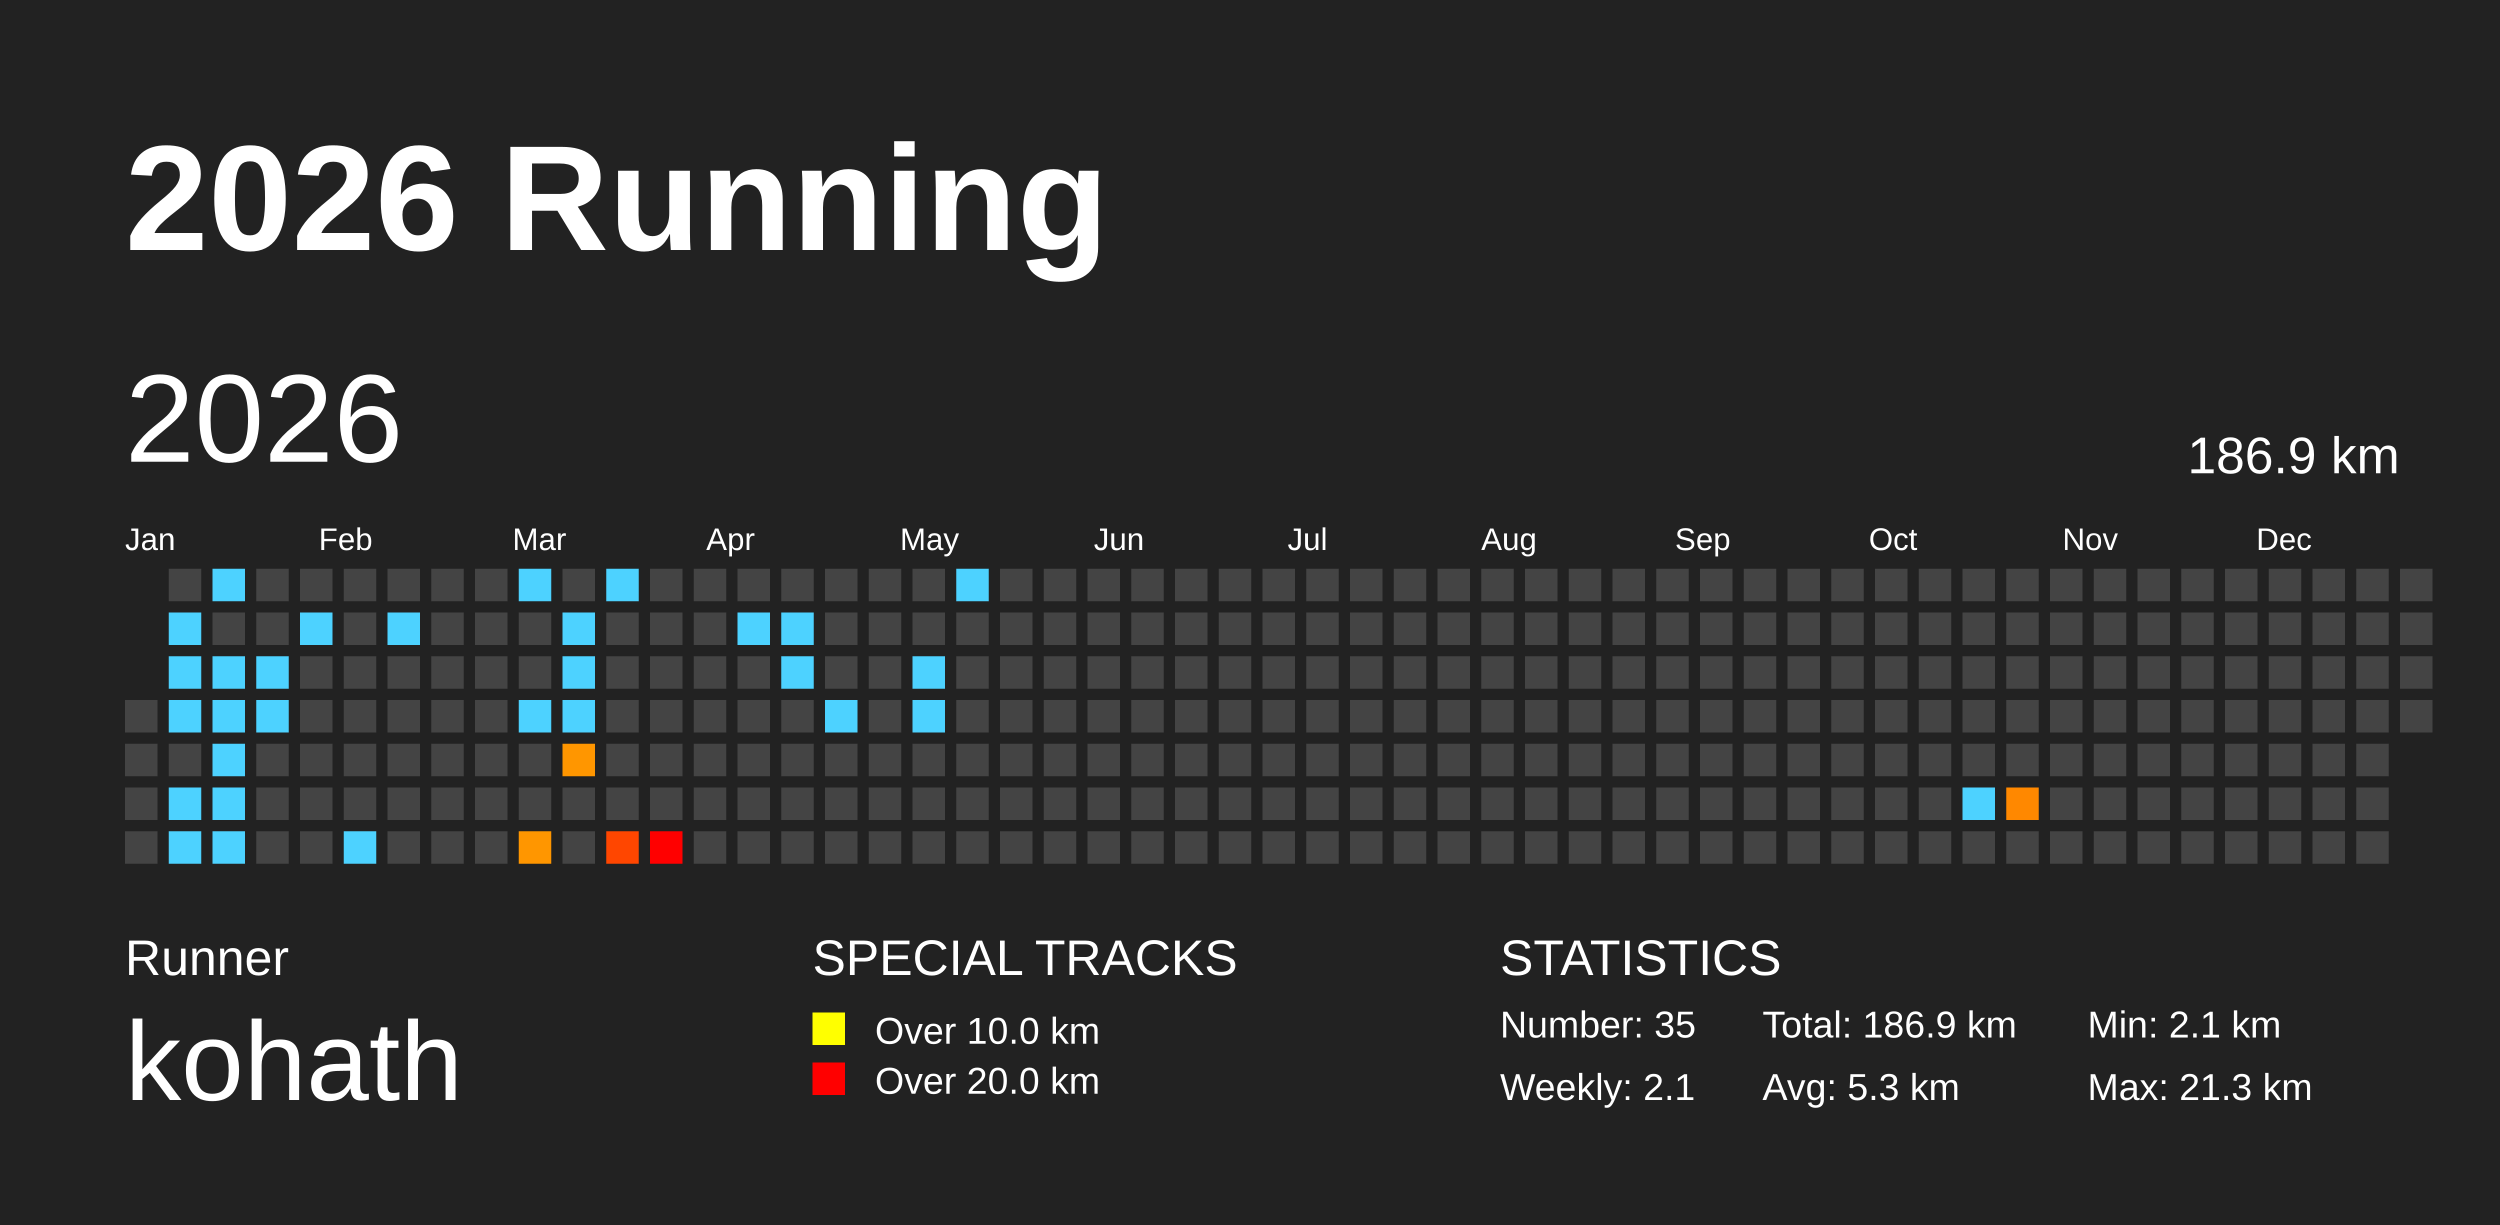
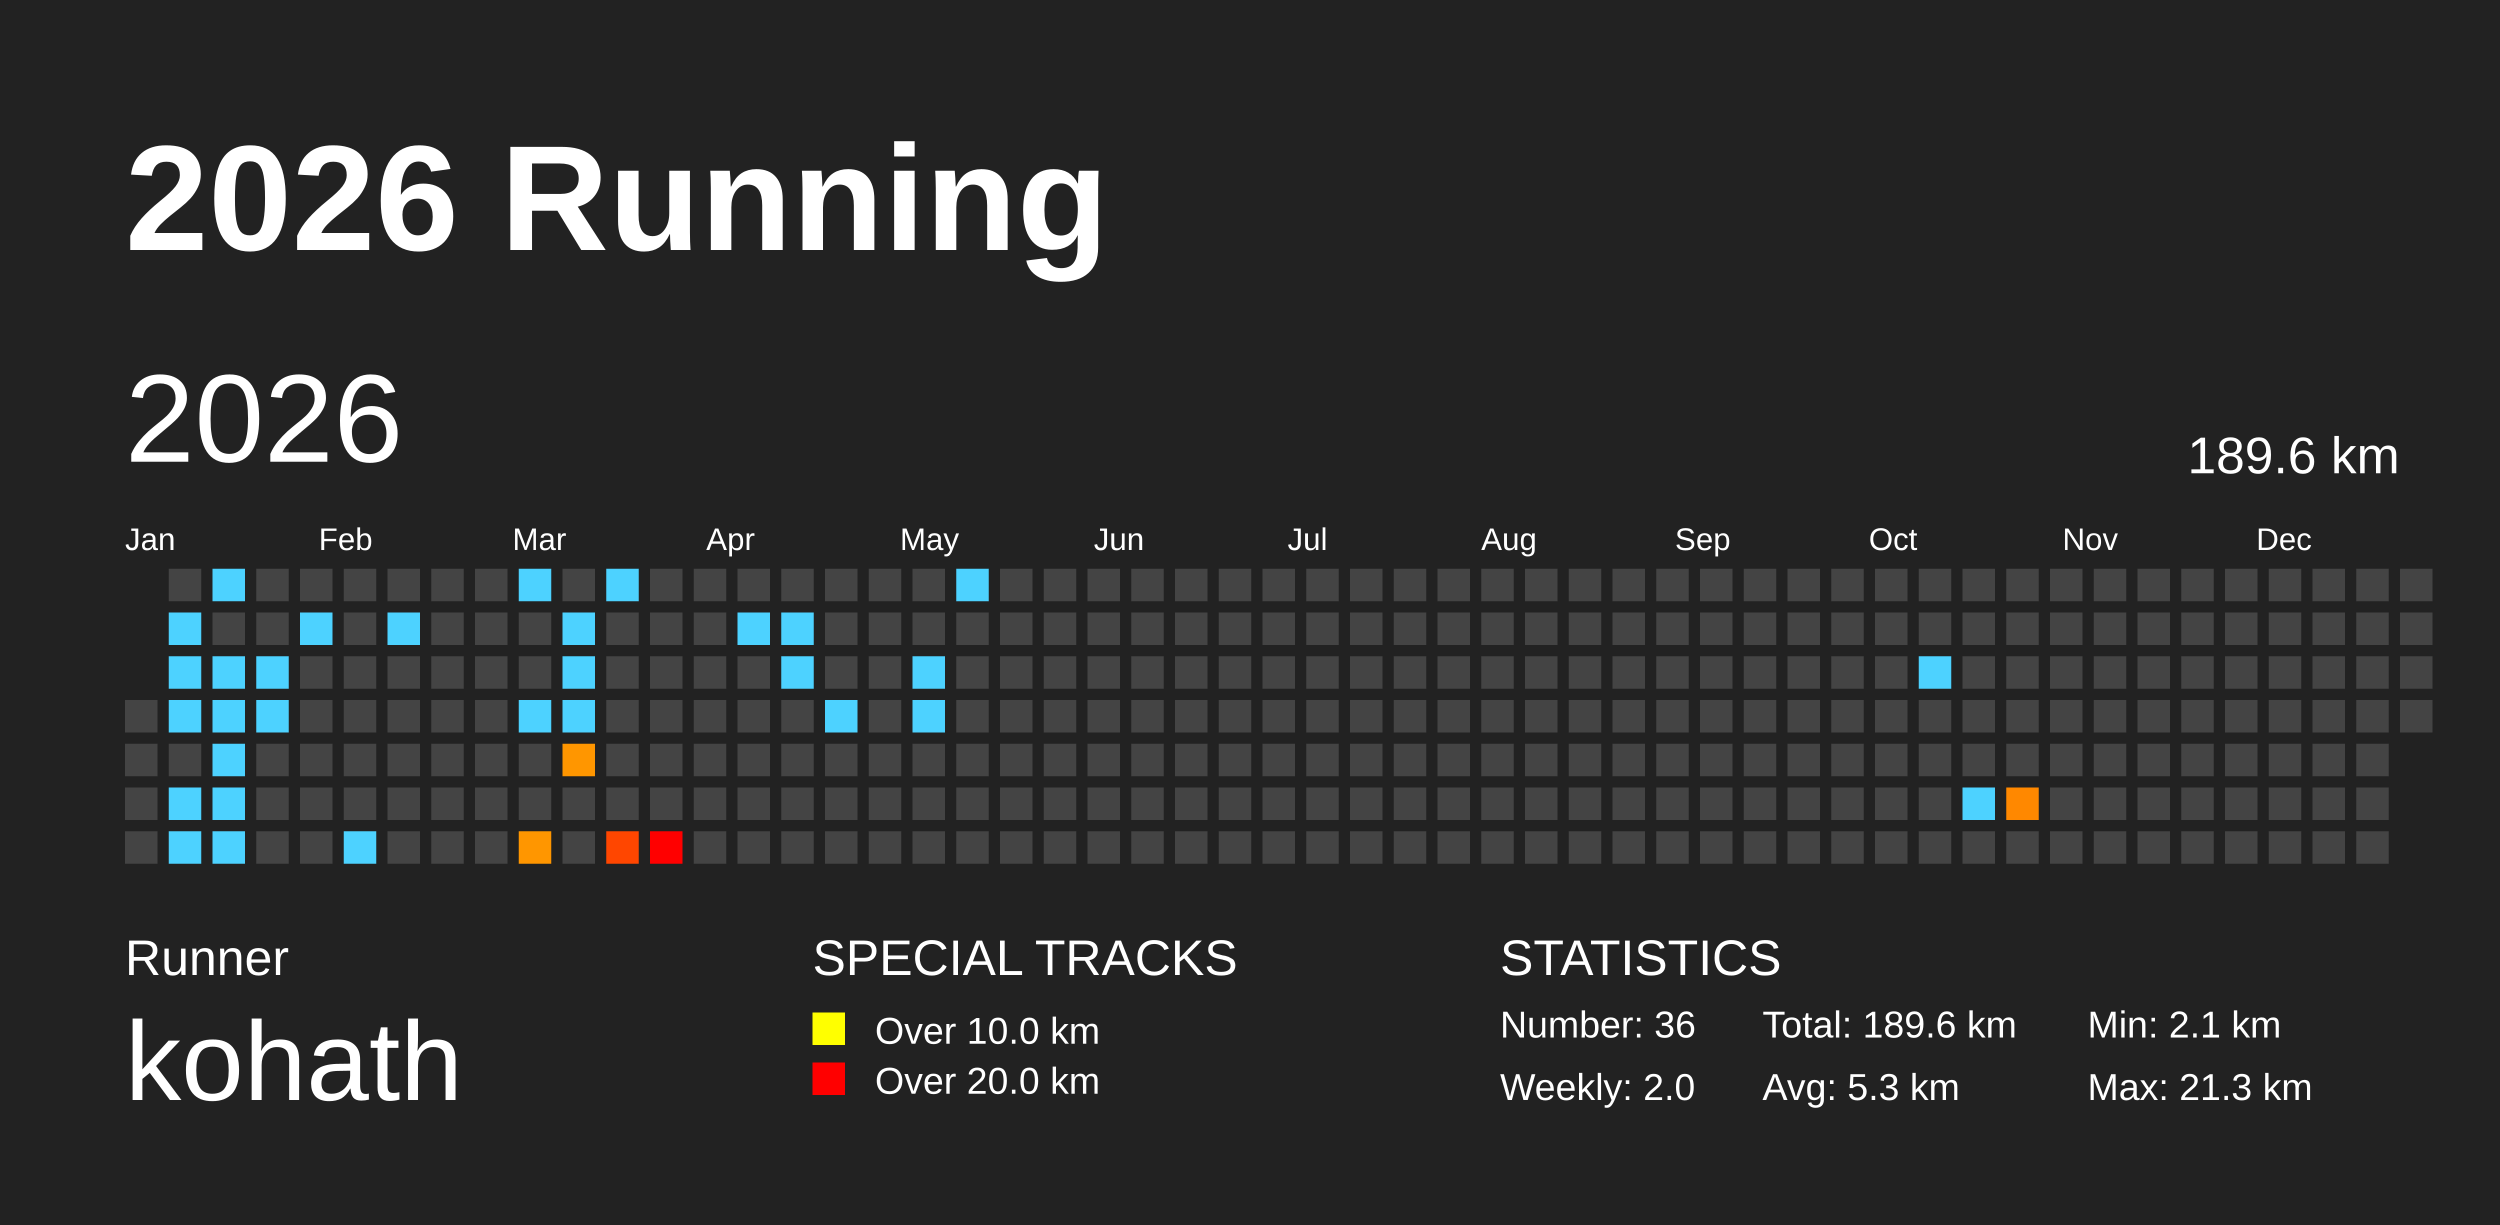
<svg xmlns="http://www.w3.org/2000/svg" baseProfile="full" height="98mm" version="1.1" viewBox="0,0,200,98" width="200mm">
  <defs>
    <pattern height="2" id="indoor-stripe" patternUnits="userSpaceOnUse" width="2">
      <line stroke="white" stroke-opacity="0.45" stroke-width="0.5" x1="0" x2="2" y1="2" y2="0" />
    </pattern>
  </defs>
  <rect fill="#222222" height="98" width="200" x="0" y="0" />
  <text fill="#FFFFFF" style="font-size:12px; font-family:Arial; font-weight:bold;" x="10" y="20">2026 Running</text>
  <text fill="#FFFFFF" style="font-size:4px; font-family:Arial" x="10" y="78">Runner</text>
  <text fill="#FFFFFF" style="font-size:9px; font-family:Arial" x="10" y="88">kohath</text>
  <text fill="#FFFFFF" style="font-size:4px; font-family:Arial" x="65" y="78">SPECIAL TRACKS</text>
  <rect fill="yellow" height="2.6" width="2.6" x="65" y="81" />
  <text fill="#FFFFFF" style="font-size:3px; font-family:Arial" x="70" y="83.5">Over 10.0 km</text>
  <rect fill="red" height="2.6" width="2.6" x="65" y="85" />
  <text fill="#FFFFFF" style="font-size:3px; font-family:Arial" x="70" y="87.5">Over 20.0 km</text>
  <text fill="#FFFFFF" style="font-size:4px; font-family:Arial" x="120" y="78">STATISTICS</text>
-   <text fill="#FFFFFF" style="font-size:3px; font-family:Arial" x="120" y="83">Number: 35</text>
-   <text fill="#FFFFFF" style="font-size:3px; font-family:Arial" x="120" y="88">Weekly: 2.1</text>
-   <text fill="#FFFFFF" style="font-size:3px; font-family:Arial" x="141" y="83">Total: 186.9 km</text>
+   <text fill="#FFFFFF" style="font-size:3px; font-family:Arial" x="120" y="83">Number: 36</text>
+   <text fill="#FFFFFF" style="font-size:3px; font-family:Arial" x="120" y="88">Weekly: 2.0</text>
+   <text fill="#FFFFFF" style="font-size:3px; font-family:Arial" x="141" y="83">Total: 189.6 km</text>
  <text fill="#FFFFFF" style="font-size:3px; font-family:Arial" x="141" y="88">Avg: 5.3 km</text>
  <text fill="#FFFFFF" style="font-size:3px; font-family:Arial" x="167" y="83">Min: 2.1 km</text>
  <text fill="#FFFFFF" style="font-size:3px; font-family:Arial" x="167" y="88">Max: 21.3 km</text>
  <text dominant-baseline="hanging" fill="#FFFFFF" style="font-size:10.0px; font-family:Arial;" x="10" y="30">2026</text>
-   <text dominant-baseline="hanging" fill="#FFFFFF" style="font-size:4.125px; font-family:Arial;" x="175" y="35">186.9 km</text>
+   <text dominant-baseline="hanging" fill="#FFFFFF" style="font-size:4.125px; font-family:Arial;" x="175" y="35">189.6 km</text>
  <text fill="#FFFFFF" style="font-size:2.5px; font-family:Arial" x="10.0" y="44">Jan</text>
  <text fill="#FFFFFF" style="font-size:2.5px; font-family:Arial" x="25.5" y="44">Feb</text>
  <text fill="#FFFFFF" style="font-size:2.5px; font-family:Arial" x="41.0" y="44">Mar</text>
  <text fill="#FFFFFF" style="font-size:2.5px; font-family:Arial" x="56.5" y="44">Apr</text>
  <text fill="#FFFFFF" style="font-size:2.5px; font-family:Arial" x="72.0" y="44">May</text>
  <text fill="#FFFFFF" style="font-size:2.5px; font-family:Arial" x="87.5" y="44">Jun</text>
  <text fill="#FFFFFF" style="font-size:2.5px; font-family:Arial" x="103.0" y="44">Jul</text>
  <text fill="#FFFFFF" style="font-size:2.5px; font-family:Arial" x="118.5" y="44">Aug</text>
  <text fill="#FFFFFF" style="font-size:2.5px; font-family:Arial" x="134.0" y="44">Sep</text>
  <text fill="#FFFFFF" style="font-size:2.5px; font-family:Arial" x="149.5" y="44">Oct</text>
  <text fill="#FFFFFF" style="font-size:2.5px; font-family:Arial" x="165.0" y="44">Nov</text>
  <text fill="#FFFFFF" style="font-size:2.5px; font-family:Arial" x="180.5" y="44">Dec</text>
  <rect fill="#444444" height="2.6" width="2.6" x="10.0" y="56.0" />
  <rect fill="#444444" height="2.6" width="2.6" x="10.0" y="59.5" />
  <rect fill="#444444" height="2.6" width="2.6" x="10.0" y="63.0" />
  <rect fill="#444444" height="2.6" width="2.6" x="10.0" y="66.5" />
  <rect fill="#444444" height="2.6" width="2.6" x="13.5" y="45.5" />
  <rect fill="#4dd2ff" height="2.6" width="2.6" x="13.5" y="49.0" />
  <rect fill="#4dd2ff" height="2.6" width="2.6" x="13.5" y="52.5" />
  <rect fill="#4dd2ff" height="2.6" width="2.6" x="13.5" y="56.0" />
  <rect fill="#444444" height="2.6" width="2.6" x="13.5" y="59.5" />
  <rect fill="#4dd2ff" height="2.6" width="2.6" x="13.5" y="63.0" />
  <rect fill="#4dd2ff" height="2.6" width="2.6" x="13.5" y="66.5" />
  <rect fill="#4dd2ff" height="2.6" width="2.6" x="17.0" y="45.5" />
  <rect fill="#444444" height="2.6" width="2.6" x="17.0" y="49.0" />
  <rect fill="#4dd2ff" height="2.6" width="2.6" x="17.0" y="52.5" />
  <rect fill="#4dd2ff" height="2.6" width="2.6" x="17.0" y="56.0" />
  <rect fill="#4dd2ff" height="2.6" width="2.6" x="17.0" y="59.5" />
  <rect fill="#4dd2ff" height="2.6" width="2.6" x="17.0" y="63.0" />
  <rect fill="#4dd2ff" height="2.6" width="2.6" x="17.0" y="66.5" />
  <rect fill="#444444" height="2.6" width="2.6" x="20.5" y="45.5" />
  <rect fill="#444444" height="2.6" width="2.6" x="20.5" y="49.0" />
  <rect fill="#4dd2ff" height="2.6" width="2.6" x="20.5" y="52.5" />
  <rect fill="#4dd2ff" height="2.6" width="2.6" x="20.5" y="56.0" />
  <rect fill="#444444" height="2.6" width="2.6" x="20.5" y="59.5" />
  <rect fill="#444444" height="2.6" width="2.6" x="20.5" y="63.0" />
  <rect fill="#444444" height="2.6" width="2.6" x="20.5" y="66.5" />
  <rect fill="#444444" height="2.6" width="2.6" x="24.0" y="45.5" />
  <rect fill="#4dd2ff" height="2.6" width="2.6" x="24.0" y="49.0" />
  <rect fill="#444444" height="2.6" width="2.6" x="24.0" y="52.5" />
  <rect fill="#444444" height="2.6" width="2.6" x="24.0" y="56.0" />
  <rect fill="#444444" height="2.6" width="2.6" x="24.0" y="59.5" />
  <rect fill="#444444" height="2.6" width="2.6" x="24.0" y="63.0" />
  <rect fill="#444444" height="2.6" width="2.6" x="24.0" y="66.5" />
  <rect fill="#444444" height="2.6" width="2.6" x="27.5" y="45.5" />
  <rect fill="#444444" height="2.6" width="2.6" x="27.5" y="49.0" />
  <rect fill="#444444" height="2.6" width="2.6" x="27.5" y="52.5" />
  <rect fill="#444444" height="2.6" width="2.6" x="27.5" y="56.0" />
  <rect fill="#444444" height="2.6" width="2.6" x="27.5" y="59.5" />
  <rect fill="#444444" height="2.6" width="2.6" x="27.5" y="63.0" />
  <rect fill="#4dd2ff" height="2.6" width="2.6" x="27.5" y="66.5" />
  <rect fill="#444444" height="2.6" width="2.6" x="31.0" y="45.5" />
  <rect fill="#4dd2ff" height="2.6" width="2.6" x="31.0" y="49.0" />
  <rect fill="#444444" height="2.6" width="2.6" x="31.0" y="52.5" />
  <rect fill="#444444" height="2.6" width="2.6" x="31.0" y="56.0" />
  <rect fill="#444444" height="2.6" width="2.6" x="31.0" y="59.5" />
  <rect fill="#444444" height="2.6" width="2.6" x="31.0" y="63.0" />
  <rect fill="#444444" height="2.6" width="2.6" x="31.0" y="66.5" />
  <rect fill="#444444" height="2.6" width="2.6" x="34.5" y="45.5" />
  <rect fill="#444444" height="2.6" width="2.6" x="34.5" y="49.0" />
  <rect fill="#444444" height="2.6" width="2.6" x="34.5" y="52.5" />
  <rect fill="#444444" height="2.6" width="2.6" x="34.5" y="56.0" />
  <rect fill="#444444" height="2.6" width="2.6" x="34.5" y="59.5" />
  <rect fill="#444444" height="2.6" width="2.6" x="34.5" y="63.0" />
  <rect fill="#444444" height="2.6" width="2.6" x="34.5" y="66.5" />
  <rect fill="#444444" height="2.6" width="2.6" x="38.0" y="45.5" />
  <rect fill="#444444" height="2.6" width="2.6" x="38.0" y="49.0" />
  <rect fill="#444444" height="2.6" width="2.6" x="38.0" y="52.5" />
  <rect fill="#444444" height="2.6" width="2.6" x="38.0" y="56.0" />
  <rect fill="#444444" height="2.6" width="2.6" x="38.0" y="59.5" />
  <rect fill="#444444" height="2.6" width="2.6" x="38.0" y="63.0" />
  <rect fill="#444444" height="2.6" width="2.6" x="38.0" y="66.5" />
  <rect fill="#4dd2ff" height="2.6" width="2.6" x="41.5" y="45.5" />
  <rect fill="#444444" height="2.6" width="2.6" x="41.5" y="49.0" />
  <rect fill="#444444" height="2.6" width="2.6" x="41.5" y="52.5" />
  <rect fill="#4dd2ff" height="2.6" width="2.6" x="41.5" y="56.0" />
  <rect fill="#444444" height="2.6" width="2.6" x="41.5" y="59.5" />
  <rect fill="#444444" height="2.6" width="2.6" x="41.5" y="63.0" />
  <rect fill="#ff9600" height="2.6" width="2.6" x="41.5" y="66.5" />
  <rect fill="#444444" height="2.6" width="2.6" x="45.0" y="45.5" />
  <rect fill="#4dd2ff" height="2.6" width="2.6" x="45.0" y="49.0" />
  <rect fill="#4dd2ff" height="2.6" width="2.6" x="45.0" y="52.5" />
  <rect fill="#4dd2ff" height="2.6" width="2.6" x="45.0" y="56.0" />
  <rect fill="#ff9600" height="2.6" width="2.6" x="45.0" y="59.5" />
  <rect fill="#444444" height="2.6" width="2.6" x="45.0" y="63.0" />
  <rect fill="#444444" height="2.6" width="2.6" x="45.0" y="66.5" />
  <rect fill="#4dd2ff" height="2.6" width="2.6" x="48.5" y="45.5" />
  <rect fill="#444444" height="2.6" width="2.6" x="48.5" y="49.0" />
  <rect fill="#444444" height="2.6" width="2.6" x="48.5" y="52.5" />
  <rect fill="#444444" height="2.6" width="2.6" x="48.5" y="56.0" />
  <rect fill="#444444" height="2.6" width="2.6" x="48.5" y="59.5" />
  <rect fill="#444444" height="2.6" width="2.6" x="48.5" y="63.0" />
  <rect fill="#ff4600" height="2.6" width="2.6" x="48.5" y="66.5" />
  <rect fill="#444444" height="2.6" width="2.6" x="52.0" y="45.5" />
  <rect fill="#444444" height="2.6" width="2.6" x="52.0" y="49.0" />
  <rect fill="#444444" height="2.6" width="2.6" x="52.0" y="52.5" />
  <rect fill="#444444" height="2.6" width="2.6" x="52.0" y="56.0" />
  <rect fill="#444444" height="2.6" width="2.6" x="52.0" y="59.5" />
  <rect fill="#444444" height="2.6" width="2.6" x="52.0" y="63.0" />
  <rect fill="red" height="2.6" width="2.6" x="52.0" y="66.5" />
  <rect fill="#444444" height="2.6" width="2.6" x="55.5" y="45.5" />
  <rect fill="#444444" height="2.6" width="2.6" x="55.5" y="49.0" />
  <rect fill="#444444" height="2.6" width="2.6" x="55.5" y="52.5" />
  <rect fill="#444444" height="2.6" width="2.6" x="55.5" y="56.0" />
  <rect fill="#444444" height="2.6" width="2.6" x="55.5" y="59.5" />
  <rect fill="#444444" height="2.6" width="2.6" x="55.5" y="63.0" />
  <rect fill="#444444" height="2.6" width="2.6" x="55.5" y="66.5" />
  <rect fill="#444444" height="2.6" width="2.6" x="59.0" y="45.5" />
  <rect fill="#4dd2ff" height="2.6" width="2.6" x="59.0" y="49.0" />
  <rect fill="#444444" height="2.6" width="2.6" x="59.0" y="52.5" />
  <rect fill="#444444" height="2.6" width="2.6" x="59.0" y="56.0" />
  <rect fill="#444444" height="2.6" width="2.6" x="59.0" y="59.5" />
  <rect fill="#444444" height="2.6" width="2.6" x="59.0" y="63.0" />
  <rect fill="#444444" height="2.6" width="2.6" x="59.0" y="66.5" />
  <rect fill="#444444" height="2.6" width="2.6" x="62.5" y="45.5" />
  <rect fill="#4dd2ff" height="2.6" width="2.6" x="62.5" y="49.0" />
  <rect fill="#4dd2ff" height="2.6" width="2.6" x="62.5" y="52.5" />
  <rect fill="#444444" height="2.6" width="2.6" x="62.5" y="56.0" />
  <rect fill="#444444" height="2.6" width="2.6" x="62.5" y="59.5" />
  <rect fill="#444444" height="2.6" width="2.6" x="62.5" y="63.0" />
  <rect fill="#444444" height="2.6" width="2.6" x="62.5" y="66.5" />
  <rect fill="#444444" height="2.6" width="2.6" x="66.0" y="45.5" />
  <rect fill="#444444" height="2.6" width="2.6" x="66.0" y="49.0" />
  <rect fill="#444444" height="2.6" width="2.6" x="66.0" y="52.5" />
  <rect fill="#4dd2ff" height="2.6" width="2.6" x="66.0" y="56.0" />
  <rect fill="#444444" height="2.6" width="2.6" x="66.0" y="59.5" />
  <rect fill="#444444" height="2.6" width="2.6" x="66.0" y="63.0" />
  <rect fill="#444444" height="2.6" width="2.6" x="66.0" y="66.5" />
  <rect fill="#444444" height="2.6" width="2.6" x="69.5" y="45.5" />
  <rect fill="#444444" height="2.6" width="2.6" x="69.5" y="49.0" />
  <rect fill="#444444" height="2.6" width="2.6" x="69.5" y="52.5" />
  <rect fill="#444444" height="2.6" width="2.6" x="69.5" y="56.0" />
  <rect fill="#444444" height="2.6" width="2.6" x="69.5" y="59.5" />
  <rect fill="#444444" height="2.6" width="2.6" x="69.5" y="63.0" />
  <rect fill="#444444" height="2.6" width="2.6" x="69.5" y="66.5" />
  <rect fill="#444444" height="2.6" width="2.6" x="73.0" y="45.5" />
  <rect fill="#444444" height="2.6" width="2.6" x="73.0" y="49.0" />
  <rect fill="#4dd2ff" height="2.6" width="2.6" x="73.0" y="52.5" />
  <rect fill="#4dd2ff" height="2.6" width="2.6" x="73.0" y="56.0" />
  <rect fill="#444444" height="2.6" width="2.6" x="73.0" y="59.5" />
  <rect fill="#444444" height="2.6" width="2.6" x="73.0" y="63.0" />
  <rect fill="#444444" height="2.6" width="2.6" x="73.0" y="66.5" />
  <rect fill="#4dd2ff" height="2.6" width="2.6" x="76.5" y="45.5" />
  <rect fill="#444444" height="2.6" width="2.6" x="76.5" y="49.0" />
  <rect fill="#444444" height="2.6" width="2.6" x="76.5" y="52.5" />
  <rect fill="#444444" height="2.6" width="2.6" x="76.5" y="56.0" />
  <rect fill="#444444" height="2.6" width="2.6" x="76.5" y="59.5" />
  <rect fill="#444444" height="2.6" width="2.6" x="76.5" y="63.0" />
  <rect fill="#444444" height="2.6" width="2.6" x="76.5" y="66.5" />
  <rect fill="#444444" height="2.6" width="2.6" x="80.0" y="45.5" />
  <rect fill="#444444" height="2.6" width="2.6" x="80.0" y="49.0" />
  <rect fill="#444444" height="2.6" width="2.6" x="80.0" y="52.5" />
  <rect fill="#444444" height="2.6" width="2.6" x="80.0" y="56.0" />
  <rect fill="#444444" height="2.6" width="2.6" x="80.0" y="59.5" />
  <rect fill="#444444" height="2.6" width="2.6" x="80.0" y="63.0" />
  <rect fill="#444444" height="2.6" width="2.6" x="80.0" y="66.5" />
  <rect fill="#444444" height="2.6" width="2.6" x="83.5" y="45.5" />
  <rect fill="#444444" height="2.6" width="2.6" x="83.5" y="49.0" />
  <rect fill="#444444" height="2.6" width="2.6" x="83.5" y="52.5" />
  <rect fill="#444444" height="2.6" width="2.6" x="83.5" y="56.0" />
  <rect fill="#444444" height="2.6" width="2.6" x="83.5" y="59.5" />
  <rect fill="#444444" height="2.6" width="2.6" x="83.5" y="63.0" />
  <rect fill="#444444" height="2.6" width="2.6" x="83.5" y="66.5" />
  <rect fill="#444444" height="2.6" width="2.6" x="87.0" y="45.5" />
  <rect fill="#444444" height="2.6" width="2.6" x="87.0" y="49.0" />
  <rect fill="#444444" height="2.6" width="2.6" x="87.0" y="52.5" />
  <rect fill="#444444" height="2.6" width="2.6" x="87.0" y="56.0" />
  <rect fill="#444444" height="2.6" width="2.6" x="87.0" y="59.5" />
  <rect fill="#444444" height="2.6" width="2.6" x="87.0" y="63.0" />
  <rect fill="#444444" height="2.6" width="2.6" x="87.0" y="66.5" />
  <rect fill="#444444" height="2.6" width="2.6" x="90.5" y="45.5" />
  <rect fill="#444444" height="2.6" width="2.6" x="90.5" y="49.0" />
  <rect fill="#444444" height="2.6" width="2.6" x="90.5" y="52.5" />
  <rect fill="#444444" height="2.6" width="2.6" x="90.5" y="56.0" />
  <rect fill="#444444" height="2.6" width="2.6" x="90.5" y="59.5" />
  <rect fill="#444444" height="2.6" width="2.6" x="90.5" y="63.0" />
  <rect fill="#444444" height="2.6" width="2.6" x="90.5" y="66.5" />
  <rect fill="#444444" height="2.6" width="2.6" x="94.0" y="45.5" />
  <rect fill="#444444" height="2.6" width="2.6" x="94.0" y="49.0" />
  <rect fill="#444444" height="2.6" width="2.6" x="94.0" y="52.5" />
  <rect fill="#444444" height="2.6" width="2.6" x="94.0" y="56.0" />
  <rect fill="#444444" height="2.6" width="2.6" x="94.0" y="59.5" />
  <rect fill="#444444" height="2.6" width="2.6" x="94.0" y="63.0" />
  <rect fill="#444444" height="2.6" width="2.6" x="94.0" y="66.5" />
  <rect fill="#444444" height="2.6" width="2.6" x="97.5" y="45.5" />
  <rect fill="#444444" height="2.6" width="2.6" x="97.5" y="49.0" />
  <rect fill="#444444" height="2.6" width="2.6" x="97.5" y="52.5" />
  <rect fill="#444444" height="2.6" width="2.6" x="97.5" y="56.0" />
  <rect fill="#444444" height="2.6" width="2.6" x="97.5" y="59.5" />
  <rect fill="#444444" height="2.6" width="2.6" x="97.5" y="63.0" />
  <rect fill="#444444" height="2.6" width="2.6" x="97.5" y="66.5" />
  <rect fill="#444444" height="2.6" width="2.6" x="101.0" y="45.5" />
  <rect fill="#444444" height="2.6" width="2.6" x="101.0" y="49.0" />
  <rect fill="#444444" height="2.6" width="2.6" x="101.0" y="52.5" />
  <rect fill="#444444" height="2.6" width="2.6" x="101.0" y="56.0" />
  <rect fill="#444444" height="2.6" width="2.6" x="101.0" y="59.5" />
  <rect fill="#444444" height="2.6" width="2.6" x="101.0" y="63.0" />
  <rect fill="#444444" height="2.6" width="2.6" x="101.0" y="66.5" />
  <rect fill="#444444" height="2.6" width="2.6" x="104.5" y="45.5" />
  <rect fill="#444444" height="2.6" width="2.6" x="104.5" y="49.0" />
  <rect fill="#444444" height="2.6" width="2.6" x="104.5" y="52.5" />
  <rect fill="#444444" height="2.6" width="2.6" x="104.5" y="56.0" />
  <rect fill="#444444" height="2.6" width="2.6" x="104.5" y="59.5" />
  <rect fill="#444444" height="2.6" width="2.6" x="104.5" y="63.0" />
  <rect fill="#444444" height="2.6" width="2.6" x="104.5" y="66.5" />
  <rect fill="#444444" height="2.6" width="2.6" x="108.0" y="45.5" />
  <rect fill="#444444" height="2.6" width="2.6" x="108.0" y="49.0" />
  <rect fill="#444444" height="2.6" width="2.6" x="108.0" y="52.5" />
  <rect fill="#444444" height="2.6" width="2.6" x="108.0" y="56.0" />
  <rect fill="#444444" height="2.6" width="2.6" x="108.0" y="59.5" />
  <rect fill="#444444" height="2.6" width="2.6" x="108.0" y="63.0" />
  <rect fill="#444444" height="2.6" width="2.6" x="108.0" y="66.5" />
  <rect fill="#444444" height="2.6" width="2.6" x="111.5" y="45.5" />
  <rect fill="#444444" height="2.6" width="2.6" x="111.5" y="49.0" />
  <rect fill="#444444" height="2.6" width="2.6" x="111.5" y="52.5" />
  <rect fill="#444444" height="2.6" width="2.6" x="111.5" y="56.0" />
  <rect fill="#444444" height="2.6" width="2.6" x="111.5" y="59.5" />
  <rect fill="#444444" height="2.6" width="2.6" x="111.5" y="63.0" />
  <rect fill="#444444" height="2.6" width="2.6" x="111.5" y="66.5" />
  <rect fill="#444444" height="2.6" width="2.6" x="115.0" y="45.5" />
  <rect fill="#444444" height="2.6" width="2.6" x="115.0" y="49.0" />
  <rect fill="#444444" height="2.6" width="2.6" x="115.0" y="52.5" />
  <rect fill="#444444" height="2.6" width="2.6" x="115.0" y="56.0" />
  <rect fill="#444444" height="2.6" width="2.6" x="115.0" y="59.5" />
  <rect fill="#444444" height="2.6" width="2.6" x="115.0" y="63.0" />
  <rect fill="#444444" height="2.6" width="2.6" x="115.0" y="66.5" />
  <rect fill="#444444" height="2.6" width="2.6" x="118.5" y="45.5" />
  <rect fill="#444444" height="2.6" width="2.6" x="118.5" y="49.0" />
  <rect fill="#444444" height="2.6" width="2.6" x="118.5" y="52.5" />
  <rect fill="#444444" height="2.6" width="2.6" x="118.5" y="56.0" />
  <rect fill="#444444" height="2.6" width="2.6" x="118.5" y="59.5" />
  <rect fill="#444444" height="2.6" width="2.6" x="118.5" y="63.0" />
  <rect fill="#444444" height="2.6" width="2.6" x="118.5" y="66.5" />
  <rect fill="#444444" height="2.6" width="2.6" x="122.0" y="45.5" />
  <rect fill="#444444" height="2.6" width="2.6" x="122.0" y="49.0" />
  <rect fill="#444444" height="2.6" width="2.6" x="122.0" y="52.5" />
  <rect fill="#444444" height="2.6" width="2.6" x="122.0" y="56.0" />
  <rect fill="#444444" height="2.6" width="2.6" x="122.0" y="59.5" />
  <rect fill="#444444" height="2.6" width="2.6" x="122.0" y="63.0" />
  <rect fill="#444444" height="2.6" width="2.6" x="122.0" y="66.5" />
  <rect fill="#444444" height="2.6" width="2.6" x="125.5" y="45.5" />
  <rect fill="#444444" height="2.6" width="2.6" x="125.5" y="49.0" />
  <rect fill="#444444" height="2.6" width="2.6" x="125.5" y="52.5" />
  <rect fill="#444444" height="2.6" width="2.6" x="125.5" y="56.0" />
  <rect fill="#444444" height="2.6" width="2.6" x="125.5" y="59.5" />
  <rect fill="#444444" height="2.6" width="2.6" x="125.5" y="63.0" />
  <rect fill="#444444" height="2.6" width="2.6" x="125.5" y="66.5" />
  <rect fill="#444444" height="2.6" width="2.6" x="129.0" y="45.5" />
  <rect fill="#444444" height="2.6" width="2.6" x="129.0" y="49.0" />
  <rect fill="#444444" height="2.6" width="2.6" x="129.0" y="52.5" />
  <rect fill="#444444" height="2.6" width="2.6" x="129.0" y="56.0" />
  <rect fill="#444444" height="2.6" width="2.6" x="129.0" y="59.5" />
  <rect fill="#444444" height="2.6" width="2.6" x="129.0" y="63.0" />
  <rect fill="#444444" height="2.6" width="2.6" x="129.0" y="66.5" />
  <rect fill="#444444" height="2.6" width="2.6" x="132.5" y="45.5" />
  <rect fill="#444444" height="2.6" width="2.6" x="132.5" y="49.0" />
  <rect fill="#444444" height="2.6" width="2.6" x="132.5" y="52.5" />
  <rect fill="#444444" height="2.6" width="2.6" x="132.5" y="56.0" />
  <rect fill="#444444" height="2.6" width="2.6" x="132.5" y="59.5" />
  <rect fill="#444444" height="2.6" width="2.6" x="132.5" y="63.0" />
  <rect fill="#444444" height="2.6" width="2.6" x="132.5" y="66.5" />
  <rect fill="#444444" height="2.6" width="2.6" x="136.0" y="45.5" />
  <rect fill="#444444" height="2.6" width="2.6" x="136.0" y="49.0" />
  <rect fill="#444444" height="2.6" width="2.6" x="136.0" y="52.5" />
  <rect fill="#444444" height="2.6" width="2.6" x="136.0" y="56.0" />
  <rect fill="#444444" height="2.6" width="2.6" x="136.0" y="59.5" />
  <rect fill="#444444" height="2.6" width="2.6" x="136.0" y="63.0" />
  <rect fill="#444444" height="2.6" width="2.6" x="136.0" y="66.5" />
  <rect fill="#444444" height="2.6" width="2.6" x="139.5" y="45.5" />
  <rect fill="#444444" height="2.6" width="2.6" x="139.5" y="49.0" />
  <rect fill="#444444" height="2.6" width="2.6" x="139.5" y="52.5" />
  <rect fill="#444444" height="2.6" width="2.6" x="139.5" y="56.0" />
  <rect fill="#444444" height="2.6" width="2.6" x="139.5" y="59.5" />
  <rect fill="#444444" height="2.6" width="2.6" x="139.5" y="63.0" />
  <rect fill="#444444" height="2.6" width="2.6" x="139.5" y="66.5" />
  <rect fill="#444444" height="2.6" width="2.6" x="143.0" y="45.5" />
  <rect fill="#444444" height="2.6" width="2.6" x="143.0" y="49.0" />
  <rect fill="#444444" height="2.6" width="2.6" x="143.0" y="52.5" />
  <rect fill="#444444" height="2.6" width="2.6" x="143.0" y="56.0" />
  <rect fill="#444444" height="2.6" width="2.6" x="143.0" y="59.5" />
  <rect fill="#444444" height="2.6" width="2.6" x="143.0" y="63.0" />
  <rect fill="#444444" height="2.6" width="2.6" x="143.0" y="66.5" />
  <rect fill="#444444" height="2.6" width="2.6" x="146.5" y="45.5" />
  <rect fill="#444444" height="2.6" width="2.6" x="146.5" y="49.0" />
  <rect fill="#444444" height="2.6" width="2.6" x="146.5" y="52.5" />
  <rect fill="#444444" height="2.6" width="2.6" x="146.5" y="56.0" />
  <rect fill="#444444" height="2.6" width="2.6" x="146.5" y="59.5" />
  <rect fill="#444444" height="2.6" width="2.6" x="146.5" y="63.0" />
  <rect fill="#444444" height="2.6" width="2.6" x="146.5" y="66.5" />
  <rect fill="#444444" height="2.6" width="2.6" x="150.0" y="45.5" />
  <rect fill="#444444" height="2.6" width="2.6" x="150.0" y="49.0" />
  <rect fill="#444444" height="2.6" width="2.6" x="150.0" y="52.5" />
  <rect fill="#444444" height="2.6" width="2.6" x="150.0" y="56.0" />
  <rect fill="#444444" height="2.6" width="2.6" x="150.0" y="59.5" />
  <rect fill="#444444" height="2.6" width="2.6" x="150.0" y="63.0" />
  <rect fill="#444444" height="2.6" width="2.6" x="150.0" y="66.5" />
  <rect fill="#444444" height="2.6" width="2.6" x="153.5" y="45.5" />
  <rect fill="#444444" height="2.6" width="2.6" x="153.5" y="49.0" />
-   <rect fill="#444444" height="2.6" width="2.6" x="153.5" y="52.5" />
+   <rect fill="#4dd2ff" height="2.6" width="2.6" x="153.5" y="52.5" />
  <rect fill="#444444" height="2.6" width="2.6" x="153.5" y="56.0" />
  <rect fill="#444444" height="2.6" width="2.6" x="153.5" y="59.5" />
  <rect fill="#444444" height="2.6" width="2.6" x="153.5" y="63.0" />
  <rect fill="#444444" height="2.6" width="2.6" x="153.5" y="66.5" />
  <rect fill="#444444" height="2.6" width="2.6" x="157.0" y="45.5" />
  <rect fill="#444444" height="2.6" width="2.6" x="157.0" y="49.0" />
  <rect fill="#444444" height="2.6" width="2.6" x="157.0" y="52.5" />
  <rect fill="#444444" height="2.6" width="2.6" x="157.0" y="56.0" />
  <rect fill="#444444" height="2.6" width="2.6" x="157.0" y="59.5" />
  <rect fill="#4dd2ff" height="2.6" width="2.6" x="157.0" y="63.0" />
  <rect fill="#444444" height="2.6" width="2.6" x="157.0" y="66.5" />
  <rect fill="#444444" height="2.6" width="2.6" x="160.5" y="45.5" />
  <rect fill="#444444" height="2.6" width="2.6" x="160.5" y="49.0" />
  <rect fill="#444444" height="2.6" width="2.6" x="160.5" y="52.5" />
  <rect fill="#444444" height="2.6" width="2.6" x="160.5" y="56.0" />
  <rect fill="#444444" height="2.6" width="2.6" x="160.5" y="59.5" />
  <rect fill="#ff8800" height="2.6" width="2.6" x="160.5" y="63.0" />
  <rect fill="#444444" height="2.6" width="2.6" x="160.5" y="66.5" />
  <rect fill="#444444" height="2.6" width="2.6" x="164.0" y="45.5" />
  <rect fill="#444444" height="2.6" width="2.6" x="164.0" y="49.0" />
  <rect fill="#444444" height="2.6" width="2.6" x="164.0" y="52.5" />
  <rect fill="#444444" height="2.6" width="2.6" x="164.0" y="56.0" />
  <rect fill="#444444" height="2.6" width="2.6" x="164.0" y="59.5" />
  <rect fill="#444444" height="2.6" width="2.6" x="164.0" y="63.0" />
  <rect fill="#444444" height="2.6" width="2.6" x="164.0" y="66.5" />
  <rect fill="#444444" height="2.6" width="2.6" x="167.5" y="45.5" />
  <rect fill="#444444" height="2.6" width="2.6" x="167.5" y="49.0" />
  <rect fill="#444444" height="2.6" width="2.6" x="167.5" y="52.5" />
  <rect fill="#444444" height="2.6" width="2.6" x="167.5" y="56.0" />
  <rect fill="#444444" height="2.6" width="2.6" x="167.5" y="59.5" />
  <rect fill="#444444" height="2.6" width="2.6" x="167.5" y="63.0" />
  <rect fill="#444444" height="2.6" width="2.6" x="167.5" y="66.5" />
  <rect fill="#444444" height="2.6" width="2.6" x="171.0" y="45.5" />
  <rect fill="#444444" height="2.6" width="2.6" x="171.0" y="49.0" />
  <rect fill="#444444" height="2.6" width="2.6" x="171.0" y="52.5" />
  <rect fill="#444444" height="2.6" width="2.6" x="171.0" y="56.0" />
  <rect fill="#444444" height="2.6" width="2.6" x="171.0" y="59.5" />
  <rect fill="#444444" height="2.6" width="2.6" x="171.0" y="63.0" />
  <rect fill="#444444" height="2.6" width="2.6" x="171.0" y="66.5" />
  <rect fill="#444444" height="2.6" width="2.6" x="174.5" y="45.5" />
  <rect fill="#444444" height="2.6" width="2.6" x="174.5" y="49.0" />
  <rect fill="#444444" height="2.6" width="2.6" x="174.5" y="52.5" />
  <rect fill="#444444" height="2.6" width="2.6" x="174.5" y="56.0" />
  <rect fill="#444444" height="2.6" width="2.6" x="174.5" y="59.5" />
  <rect fill="#444444" height="2.6" width="2.6" x="174.5" y="63.0" />
  <rect fill="#444444" height="2.6" width="2.6" x="174.5" y="66.5" />
  <rect fill="#444444" height="2.6" width="2.6" x="178.0" y="45.5" />
  <rect fill="#444444" height="2.6" width="2.6" x="178.0" y="49.0" />
  <rect fill="#444444" height="2.6" width="2.6" x="178.0" y="52.5" />
  <rect fill="#444444" height="2.6" width="2.6" x="178.0" y="56.0" />
  <rect fill="#444444" height="2.6" width="2.6" x="178.0" y="59.5" />
  <rect fill="#444444" height="2.6" width="2.6" x="178.0" y="63.0" />
  <rect fill="#444444" height="2.6" width="2.6" x="178.0" y="66.5" />
  <rect fill="#444444" height="2.6" width="2.6" x="181.5" y="45.5" />
  <rect fill="#444444" height="2.6" width="2.6" x="181.5" y="49.0" />
  <rect fill="#444444" height="2.6" width="2.6" x="181.5" y="52.5" />
  <rect fill="#444444" height="2.6" width="2.6" x="181.5" y="56.0" />
  <rect fill="#444444" height="2.6" width="2.6" x="181.5" y="59.5" />
  <rect fill="#444444" height="2.6" width="2.6" x="181.5" y="63.0" />
  <rect fill="#444444" height="2.6" width="2.6" x="181.5" y="66.5" />
  <rect fill="#444444" height="2.6" width="2.6" x="185.0" y="45.5" />
  <rect fill="#444444" height="2.6" width="2.6" x="185.0" y="49.0" />
  <rect fill="#444444" height="2.6" width="2.6" x="185.0" y="52.5" />
  <rect fill="#444444" height="2.6" width="2.6" x="185.0" y="56.0" />
  <rect fill="#444444" height="2.6" width="2.6" x="185.0" y="59.5" />
  <rect fill="#444444" height="2.6" width="2.6" x="185.0" y="63.0" />
  <rect fill="#444444" height="2.6" width="2.6" x="185.0" y="66.5" />
  <rect fill="#444444" height="2.6" width="2.6" x="188.5" y="45.5" />
  <rect fill="#444444" height="2.6" width="2.6" x="188.5" y="49.0" />
  <rect fill="#444444" height="2.6" width="2.6" x="188.5" y="52.5" />
  <rect fill="#444444" height="2.6" width="2.6" x="188.5" y="56.0" />
  <rect fill="#444444" height="2.6" width="2.6" x="188.5" y="59.5" />
  <rect fill="#444444" height="2.6" width="2.6" x="188.5" y="63.0" />
  <rect fill="#444444" height="2.6" width="2.6" x="188.5" y="66.5" />
  <rect fill="#444444" height="2.6" width="2.6" x="192.0" y="45.5" />
  <rect fill="#444444" height="2.6" width="2.6" x="192.0" y="49.0" />
  <rect fill="#444444" height="2.6" width="2.6" x="192.0" y="52.5" />
  <rect fill="#444444" height="2.6" width="2.6" x="192.0" y="56.0" />
</svg>
